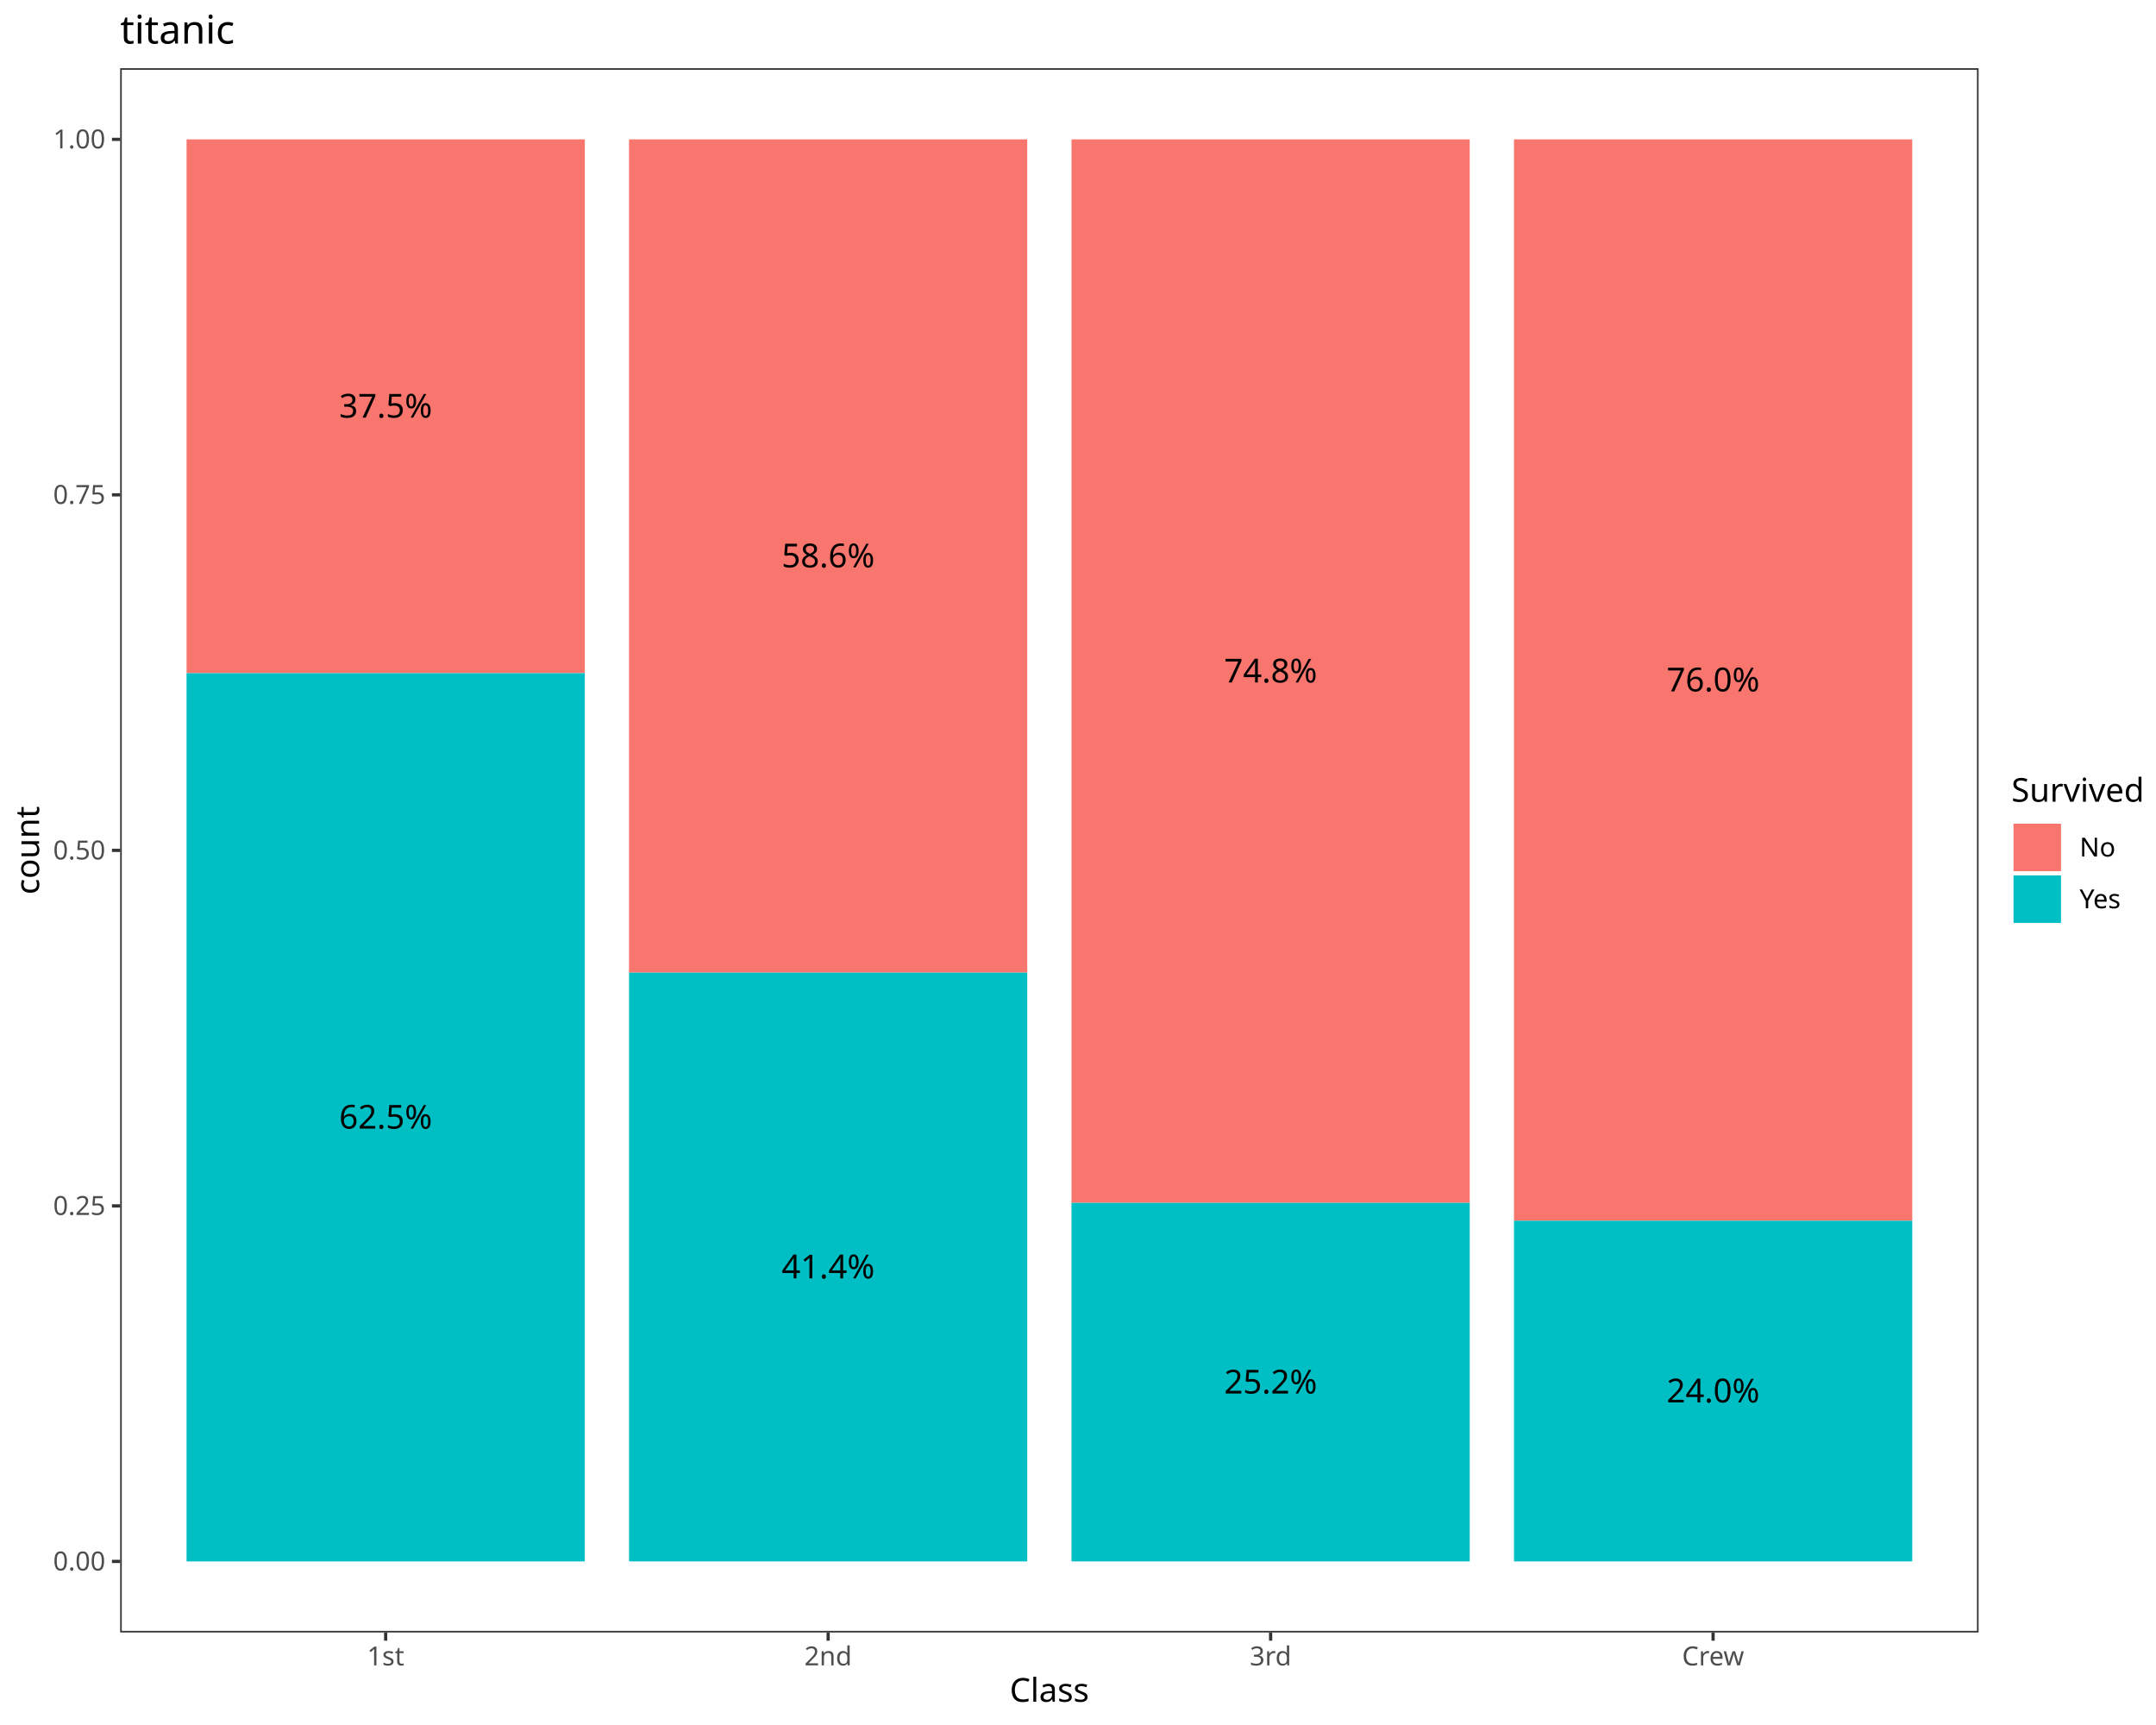
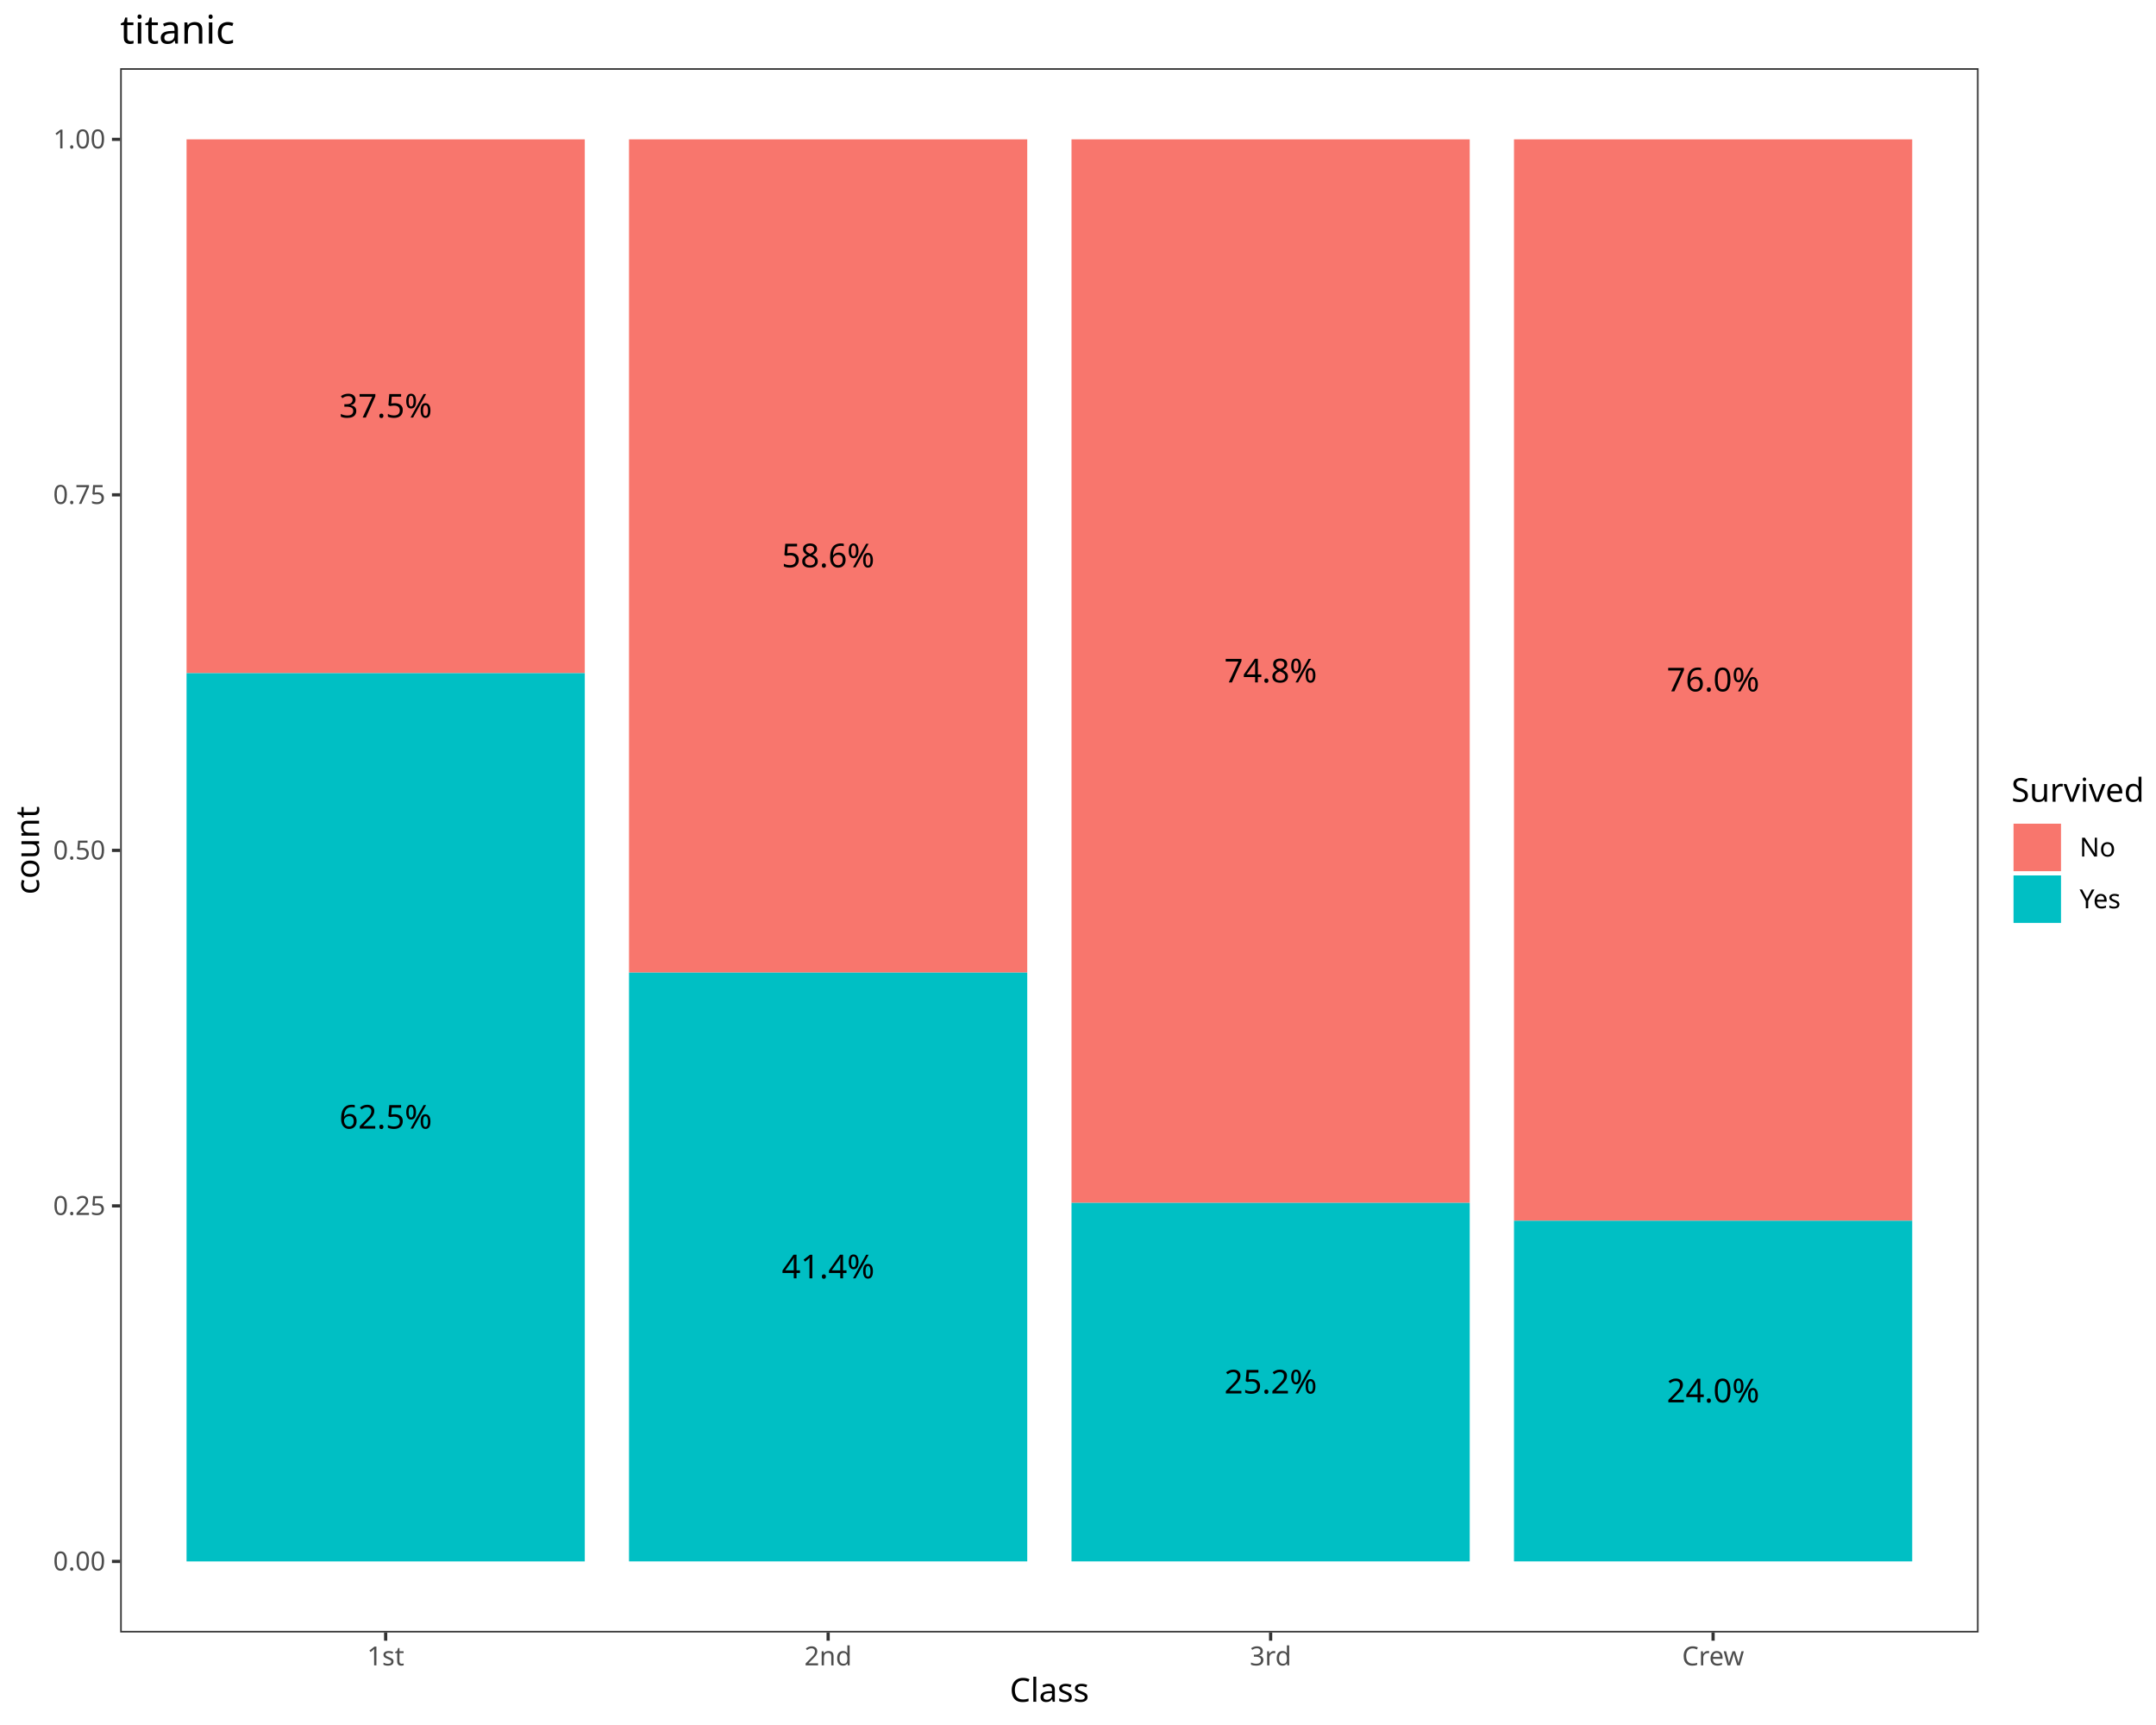
<svg xmlns="http://www.w3.org/2000/svg" class="svglite" data-engine-version="2.0" width="720.00pt" height="576.00pt" viewBox="0 0 720.00 576.00">
  <defs>
    <style type="text/css">
    .svglite line, .svglite polyline, .svglite polygon, .svglite path, .svglite rect, .svglite circle {
      fill: none;
      stroke: #000000;
      stroke-linecap: round;
      stroke-linejoin: round;
      stroke-miterlimit: 10.00;
    }
  </style>
  </defs>
  <rect width="100%" height="100%" style="stroke: none; fill: #FFFFFF;" />
  <defs>
    <clipPath id="cpMC4wMHw3MjAuMDB8MC4wMHw1NzYuMDA=">
      <rect x="0.00" y="0.00" width="720.00" height="576.00" />
    </clipPath>
  </defs>
  <g clip-path="url(#cpMC4wMHw3MjAuMDB8MC4wMHw1NzYuMDA=)">
    <rect x="0.00" y="0.00" width="720.00" height="576.00" style="stroke-width: 1.07; stroke: #FFFFFF; fill: #FFFFFF;" />
  </g>
  <defs>
    <clipPath id="cpNDAuMTN8NjYwLjc1fDIyLjc4fDU0NS4xMQ==">
      <rect x="40.13" y="22.78" width="620.62" height="522.33" />
    </clipPath>
  </defs>
  <g clip-path="url(#cpNDAuMTN8NjYwLjc1fDIyLjc4fDU0NS4xMQ==)">
    <rect x="40.13" y="22.78" width="620.62" height="522.33" style="stroke-width: 1.07; stroke: none; fill: #FFFFFF;" />
    <rect x="62.30" y="46.53" width="132.99" height="178.25" style="stroke-width: 1.07; stroke: none; stroke-linecap: butt; stroke-linejoin: miter; fill: #F8766D;" />
    <rect x="62.30" y="224.78" width="132.99" height="296.60" style="stroke-width: 1.07; stroke: none; stroke-linecap: butt; stroke-linejoin: miter; fill: #00BFC4;" />
    <rect x="210.06" y="46.53" width="132.99" height="278.24" style="stroke-width: 1.07; stroke: none; stroke-linecap: butt; stroke-linejoin: miter; fill: #F8766D;" />
    <rect x="210.06" y="324.77" width="132.99" height="196.60" style="stroke-width: 1.07; stroke: none; stroke-linecap: butt; stroke-linejoin: miter; fill: #00BFC4;" />
    <rect x="357.83" y="46.53" width="132.99" height="355.12" style="stroke-width: 1.07; stroke: none; stroke-linecap: butt; stroke-linejoin: miter; fill: #F8766D;" />
    <rect x="357.83" y="401.65" width="132.99" height="119.72" style="stroke-width: 1.07; stroke: none; stroke-linecap: butt; stroke-linejoin: miter; fill: #00BFC4;" />
    <rect x="505.60" y="46.53" width="132.99" height="361.10" style="stroke-width: 1.07; stroke: none; stroke-linecap: butt; stroke-linejoin: miter; fill: #F8766D;" />
    <rect x="505.60" y="407.62" width="132.99" height="113.75" style="stroke-width: 1.07; stroke: none; stroke-linecap: butt; stroke-linejoin: miter; fill: #00BFC4;" />
-     <text x="128.79" y="139.45" text-anchor="middle" style="font-size: 11.04px; font-family: sans;" textLength="31.30px" lengthAdjust="spacingAndGlyphs">37.5%</text>
-     <text x="128.79" y="376.87" text-anchor="middle" style="font-size: 11.04px; font-family: sans;" textLength="31.30px" lengthAdjust="spacingAndGlyphs">62.5%</text>
-     <text x="276.56" y="189.45" text-anchor="middle" style="font-size: 11.04px; font-family: sans;" textLength="31.30px" lengthAdjust="spacingAndGlyphs">58.6%</text>
-     <text x="276.56" y="426.87" text-anchor="middle" style="font-size: 11.04px; font-family: sans;" textLength="31.30px" lengthAdjust="spacingAndGlyphs">41.4%</text>
-     <text x="424.33" y="227.89" text-anchor="middle" style="font-size: 11.04px; font-family: sans;" textLength="31.30px" lengthAdjust="spacingAndGlyphs">74.8%</text>
-     <text x="424.33" y="465.31" text-anchor="middle" style="font-size: 11.04px; font-family: sans;" textLength="31.30px" lengthAdjust="spacingAndGlyphs">25.2%</text>
-     <text x="572.09" y="230.87" text-anchor="middle" style="font-size: 11.04px; font-family: sans;" textLength="31.30px" lengthAdjust="spacingAndGlyphs">76.0%</text>
-     <text x="572.09" y="468.29" text-anchor="middle" style="font-size: 11.04px; font-family: sans;" textLength="31.30px" lengthAdjust="spacingAndGlyphs">24.0%</text>
+     <text x="128.79" y="139.44" text-anchor="middle" style="font-size: 11.00px; font-family: sans;" textLength="31.19px" lengthAdjust="spacingAndGlyphs">37.5%</text>
+     <text x="128.79" y="376.86" text-anchor="middle" style="font-size: 11.00px; font-family: sans;" textLength="31.19px" lengthAdjust="spacingAndGlyphs">62.5%</text>
+     <text x="276.56" y="189.43" text-anchor="middle" style="font-size: 11.00px; font-family: sans;" textLength="31.19px" lengthAdjust="spacingAndGlyphs">58.6%</text>
+     <text x="276.56" y="426.85" text-anchor="middle" style="font-size: 11.00px; font-family: sans;" textLength="31.19px" lengthAdjust="spacingAndGlyphs">41.4%</text>
+     <text x="424.33" y="227.87" text-anchor="middle" style="font-size: 11.00px; font-family: sans;" textLength="31.19px" lengthAdjust="spacingAndGlyphs">74.8%</text>
+     <text x="424.33" y="465.30" text-anchor="middle" style="font-size: 11.00px; font-family: sans;" textLength="31.19px" lengthAdjust="spacingAndGlyphs">25.2%</text>
+     <text x="572.09" y="230.86" text-anchor="middle" style="font-size: 11.00px; font-family: sans;" textLength="31.19px" lengthAdjust="spacingAndGlyphs">76.0%</text>
+     <text x="572.09" y="468.28" text-anchor="middle" style="font-size: 11.00px; font-family: sans;" textLength="31.19px" lengthAdjust="spacingAndGlyphs">24.0%</text>
    <rect x="40.13" y="22.78" width="620.62" height="522.33" style="stroke-width: 1.07; stroke: #333333;" />
  </g>
  <g clip-path="url(#cpMC4wMHw3MjAuMDB8MC4wMHw1NzYuMDA=)">
    <text x="35.20" y="524.40" text-anchor="end" style="font-size: 8.80px; fill: #4D4D4D; font-family: sans;" textLength="17.13px" lengthAdjust="spacingAndGlyphs">0.00</text>
    <text x="35.20" y="405.69" text-anchor="end" style="font-size: 8.80px; fill: #4D4D4D; font-family: sans;" textLength="17.13px" lengthAdjust="spacingAndGlyphs">0.25</text>
    <text x="35.20" y="286.98" text-anchor="end" style="font-size: 8.80px; fill: #4D4D4D; font-family: sans;" textLength="17.13px" lengthAdjust="spacingAndGlyphs">0.50</text>
    <text x="35.20" y="168.26" text-anchor="end" style="font-size: 8.80px; fill: #4D4D4D; font-family: sans;" textLength="17.13px" lengthAdjust="spacingAndGlyphs">0.75</text>
    <text x="35.20" y="49.55" text-anchor="end" style="font-size: 8.80px; fill: #4D4D4D; font-family: sans;" textLength="17.13px" lengthAdjust="spacingAndGlyphs">1.00</text>
    <polyline points="37.39,521.37 40.13,521.37 " style="stroke-width: 1.07; stroke: #333333; stroke-linecap: butt;" />
    <polyline points="37.39,402.66 40.13,402.66 " style="stroke-width: 1.07; stroke: #333333; stroke-linecap: butt;" />
    <polyline points="37.39,283.95 40.13,283.95 " style="stroke-width: 1.07; stroke: #333333; stroke-linecap: butt;" />
    <polyline points="37.39,165.24 40.13,165.24 " style="stroke-width: 1.07; stroke: #333333; stroke-linecap: butt;" />
    <polyline points="37.39,46.53 40.13,46.53 " style="stroke-width: 1.07; stroke: #333333; stroke-linecap: butt;" />
    <polyline points="128.79,547.85 128.79,545.11 " style="stroke-width: 1.07; stroke: #333333; stroke-linecap: butt;" />
    <polyline points="276.56,547.85 276.56,545.11 " style="stroke-width: 1.07; stroke: #333333; stroke-linecap: butt;" />
    <polyline points="424.33,547.85 424.33,545.11 " style="stroke-width: 1.07; stroke: #333333; stroke-linecap: butt;" />
    <polyline points="572.09,547.85 572.09,545.11 " style="stroke-width: 1.07; stroke: #333333; stroke-linecap: butt;" />
    <text x="128.79" y="556.10" text-anchor="middle" style="font-size: 8.80px; fill: #4D4D4D; font-family: sans;" textLength="11.74px" lengthAdjust="spacingAndGlyphs">1st</text>
    <text x="276.56" y="556.10" text-anchor="middle" style="font-size: 8.80px; fill: #4D4D4D; font-family: sans;" textLength="14.68px" lengthAdjust="spacingAndGlyphs">2nd</text>
    <text x="424.33" y="556.10" text-anchor="middle" style="font-size: 8.80px; fill: #4D4D4D; font-family: sans;" textLength="12.72px" lengthAdjust="spacingAndGlyphs">3rd</text>
    <text x="572.09" y="556.10" text-anchor="middle" style="font-size: 8.80px; fill: #4D4D4D; font-family: sans;" textLength="20.54px" lengthAdjust="spacingAndGlyphs">Crew</text>
    <text x="350.44" y="568.24" text-anchor="middle" style="font-size: 11.00px; font-family: sans;" textLength="27.52px" lengthAdjust="spacingAndGlyphs">Class</text>
    <text transform="translate(13.05,283.95) rotate(-90)" text-anchor="middle" style="font-size: 11.00px; font-family: sans;" textLength="26.91px" lengthAdjust="spacingAndGlyphs">count</text>
    <rect x="671.71" y="259.00" width="42.81" height="49.89" style="stroke-width: 1.07; stroke: none; fill: #FFFFFF;" />
    <text x="671.71" y="267.71" style="font-size: 11.00px; font-family: sans;" textLength="42.81px" lengthAdjust="spacingAndGlyphs">Survived</text>
    <rect x="671.71" y="274.33" width="17.28" height="17.28" style="stroke-width: 1.07; stroke: none; fill: #FFFFFF;" />
    <rect x="672.42" y="275.04" width="15.86" height="15.86" style="stroke-width: 1.07; stroke: none; stroke-linecap: butt; stroke-linejoin: miter; fill: #F8766D;" />
    <rect x="671.71" y="291.61" width="17.28" height="17.28" style="stroke-width: 1.07; stroke: none; fill: #FFFFFF;" />
    <rect x="672.42" y="292.32" width="15.86" height="15.86" style="stroke-width: 1.07; stroke: none; stroke-linecap: butt; stroke-linejoin: miter; fill: #00BFC4;" />
    <text x="694.47" y="286.00" style="font-size: 8.80px; font-family: sans;" textLength="11.25px" lengthAdjust="spacingAndGlyphs">No</text>
    <text x="694.47" y="303.28" style="font-size: 8.80px; font-family: sans;" textLength="15.17px" lengthAdjust="spacingAndGlyphs">Yes</text>
    <text x="40.13" y="14.56" style="font-size: 13.20px; font-family: sans;" textLength="34.48px" lengthAdjust="spacingAndGlyphs">titanic</text>
  </g>
</svg>
